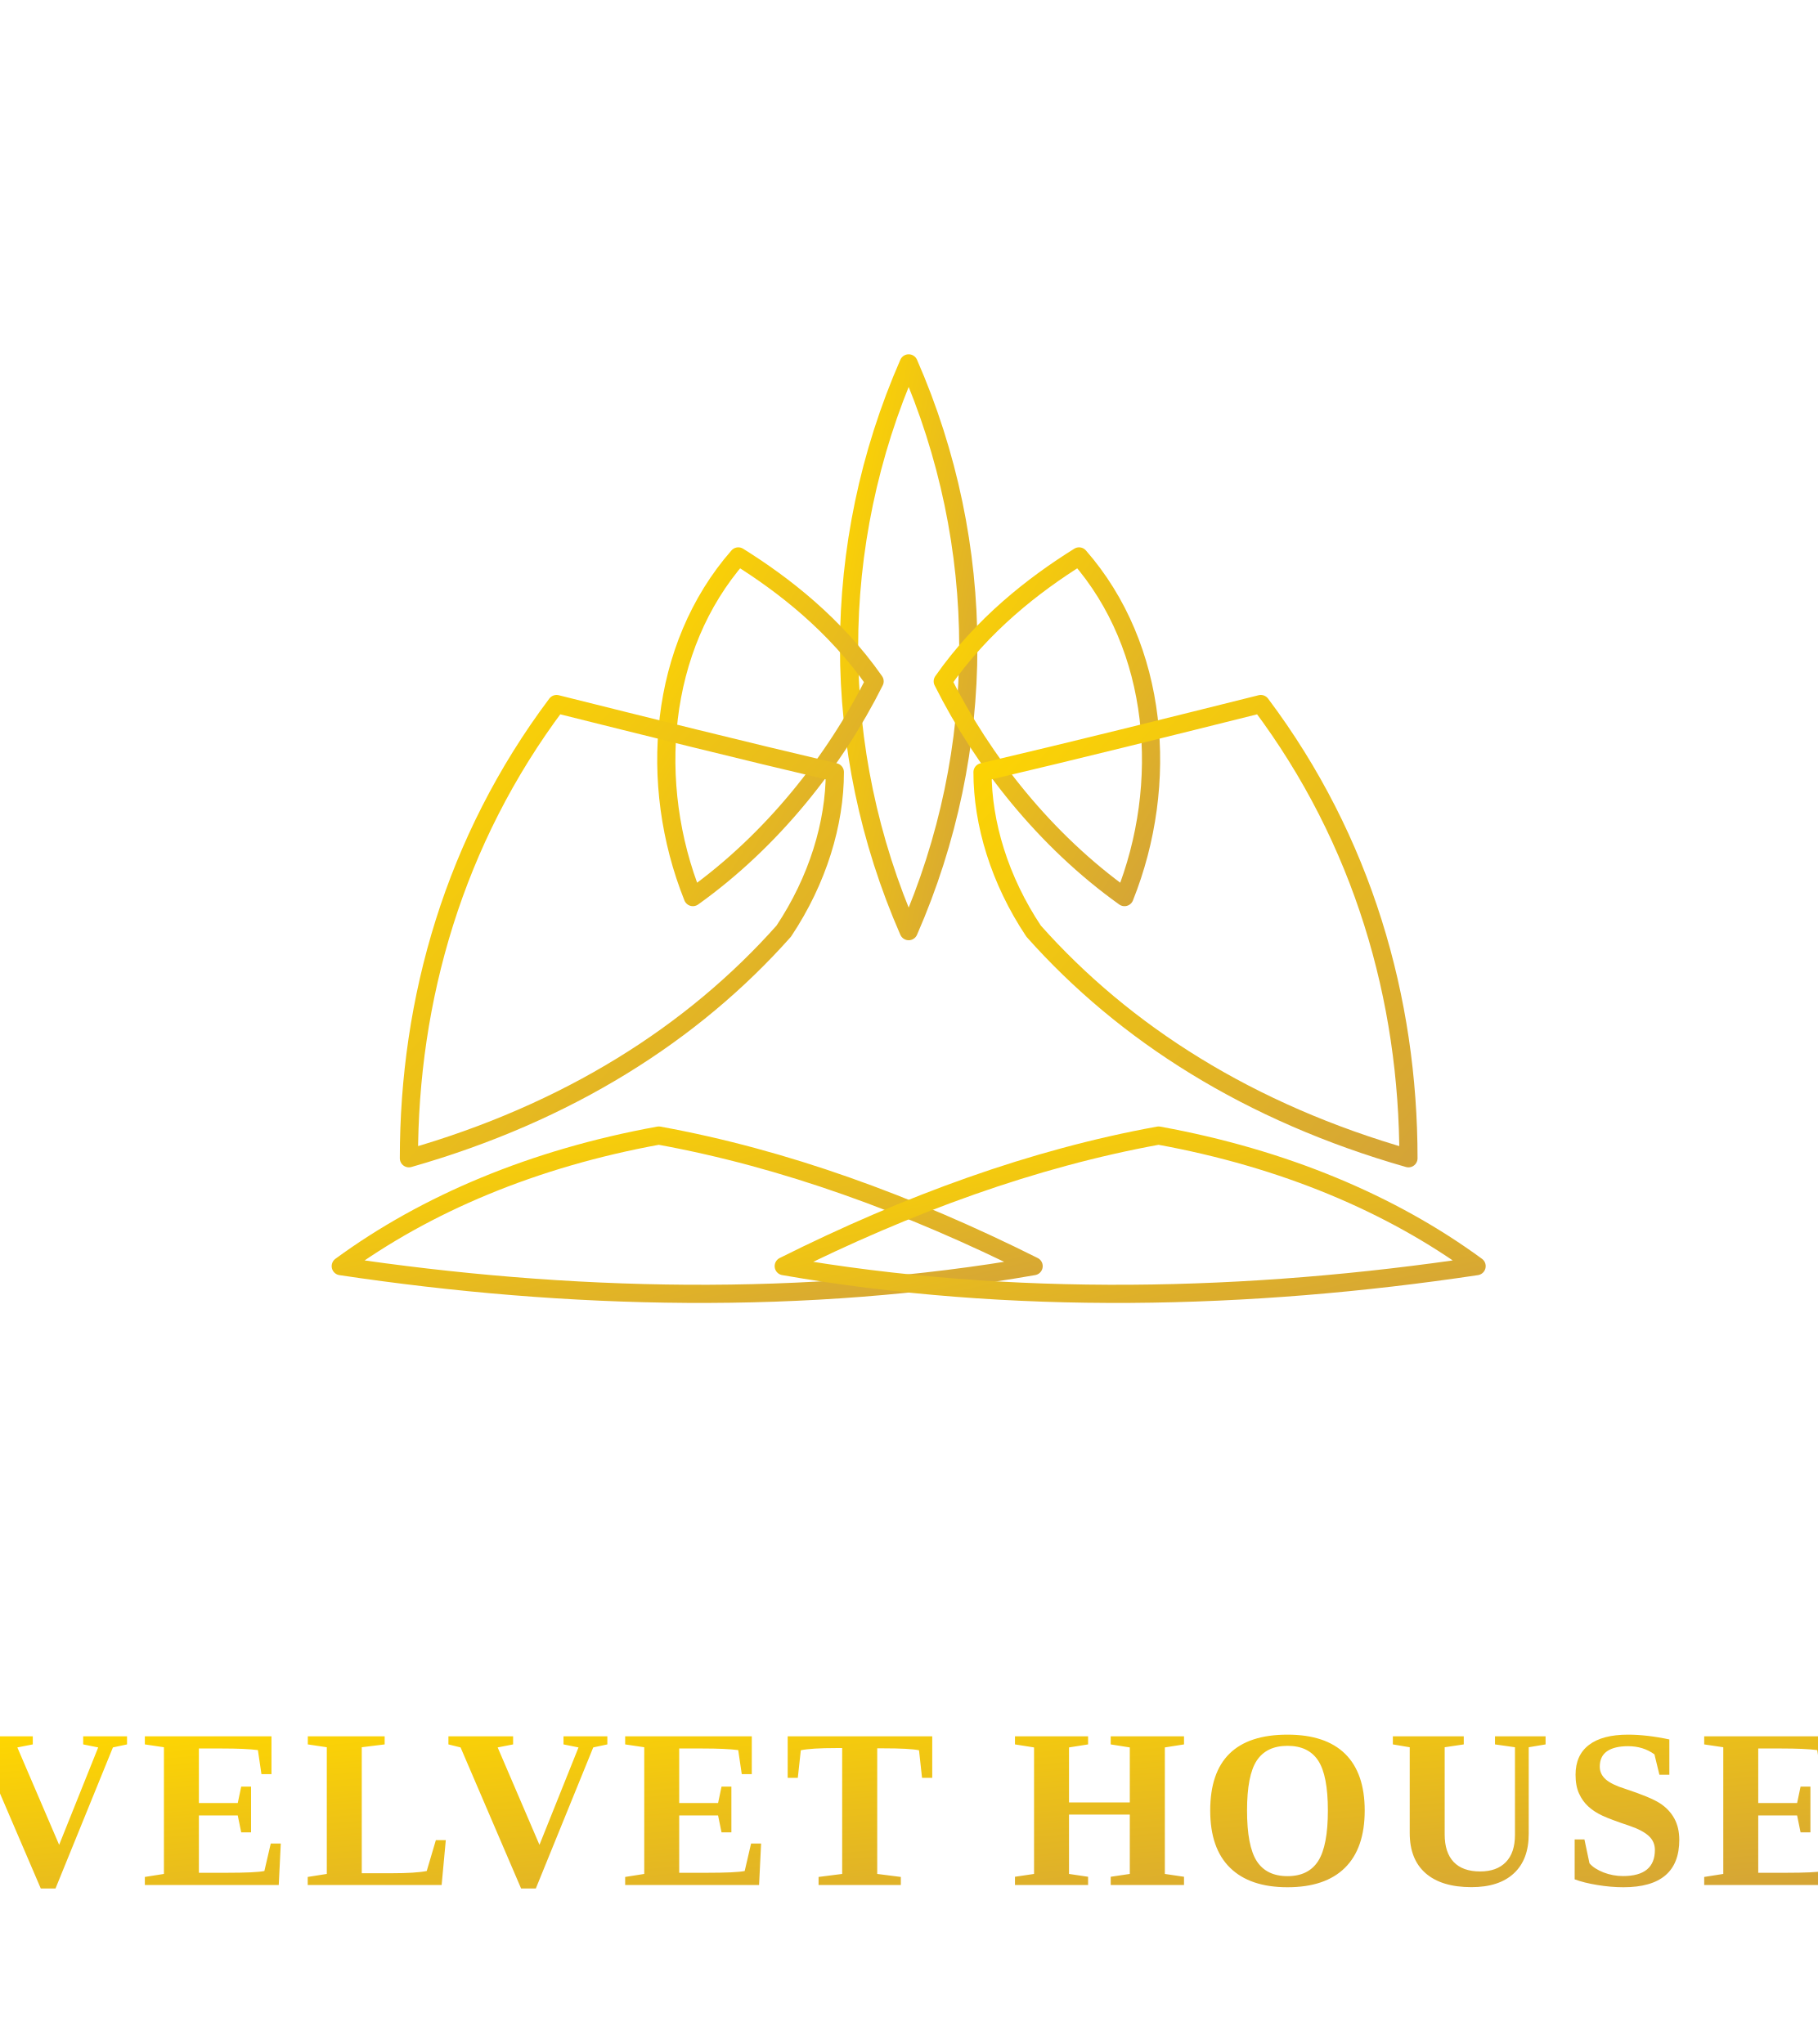
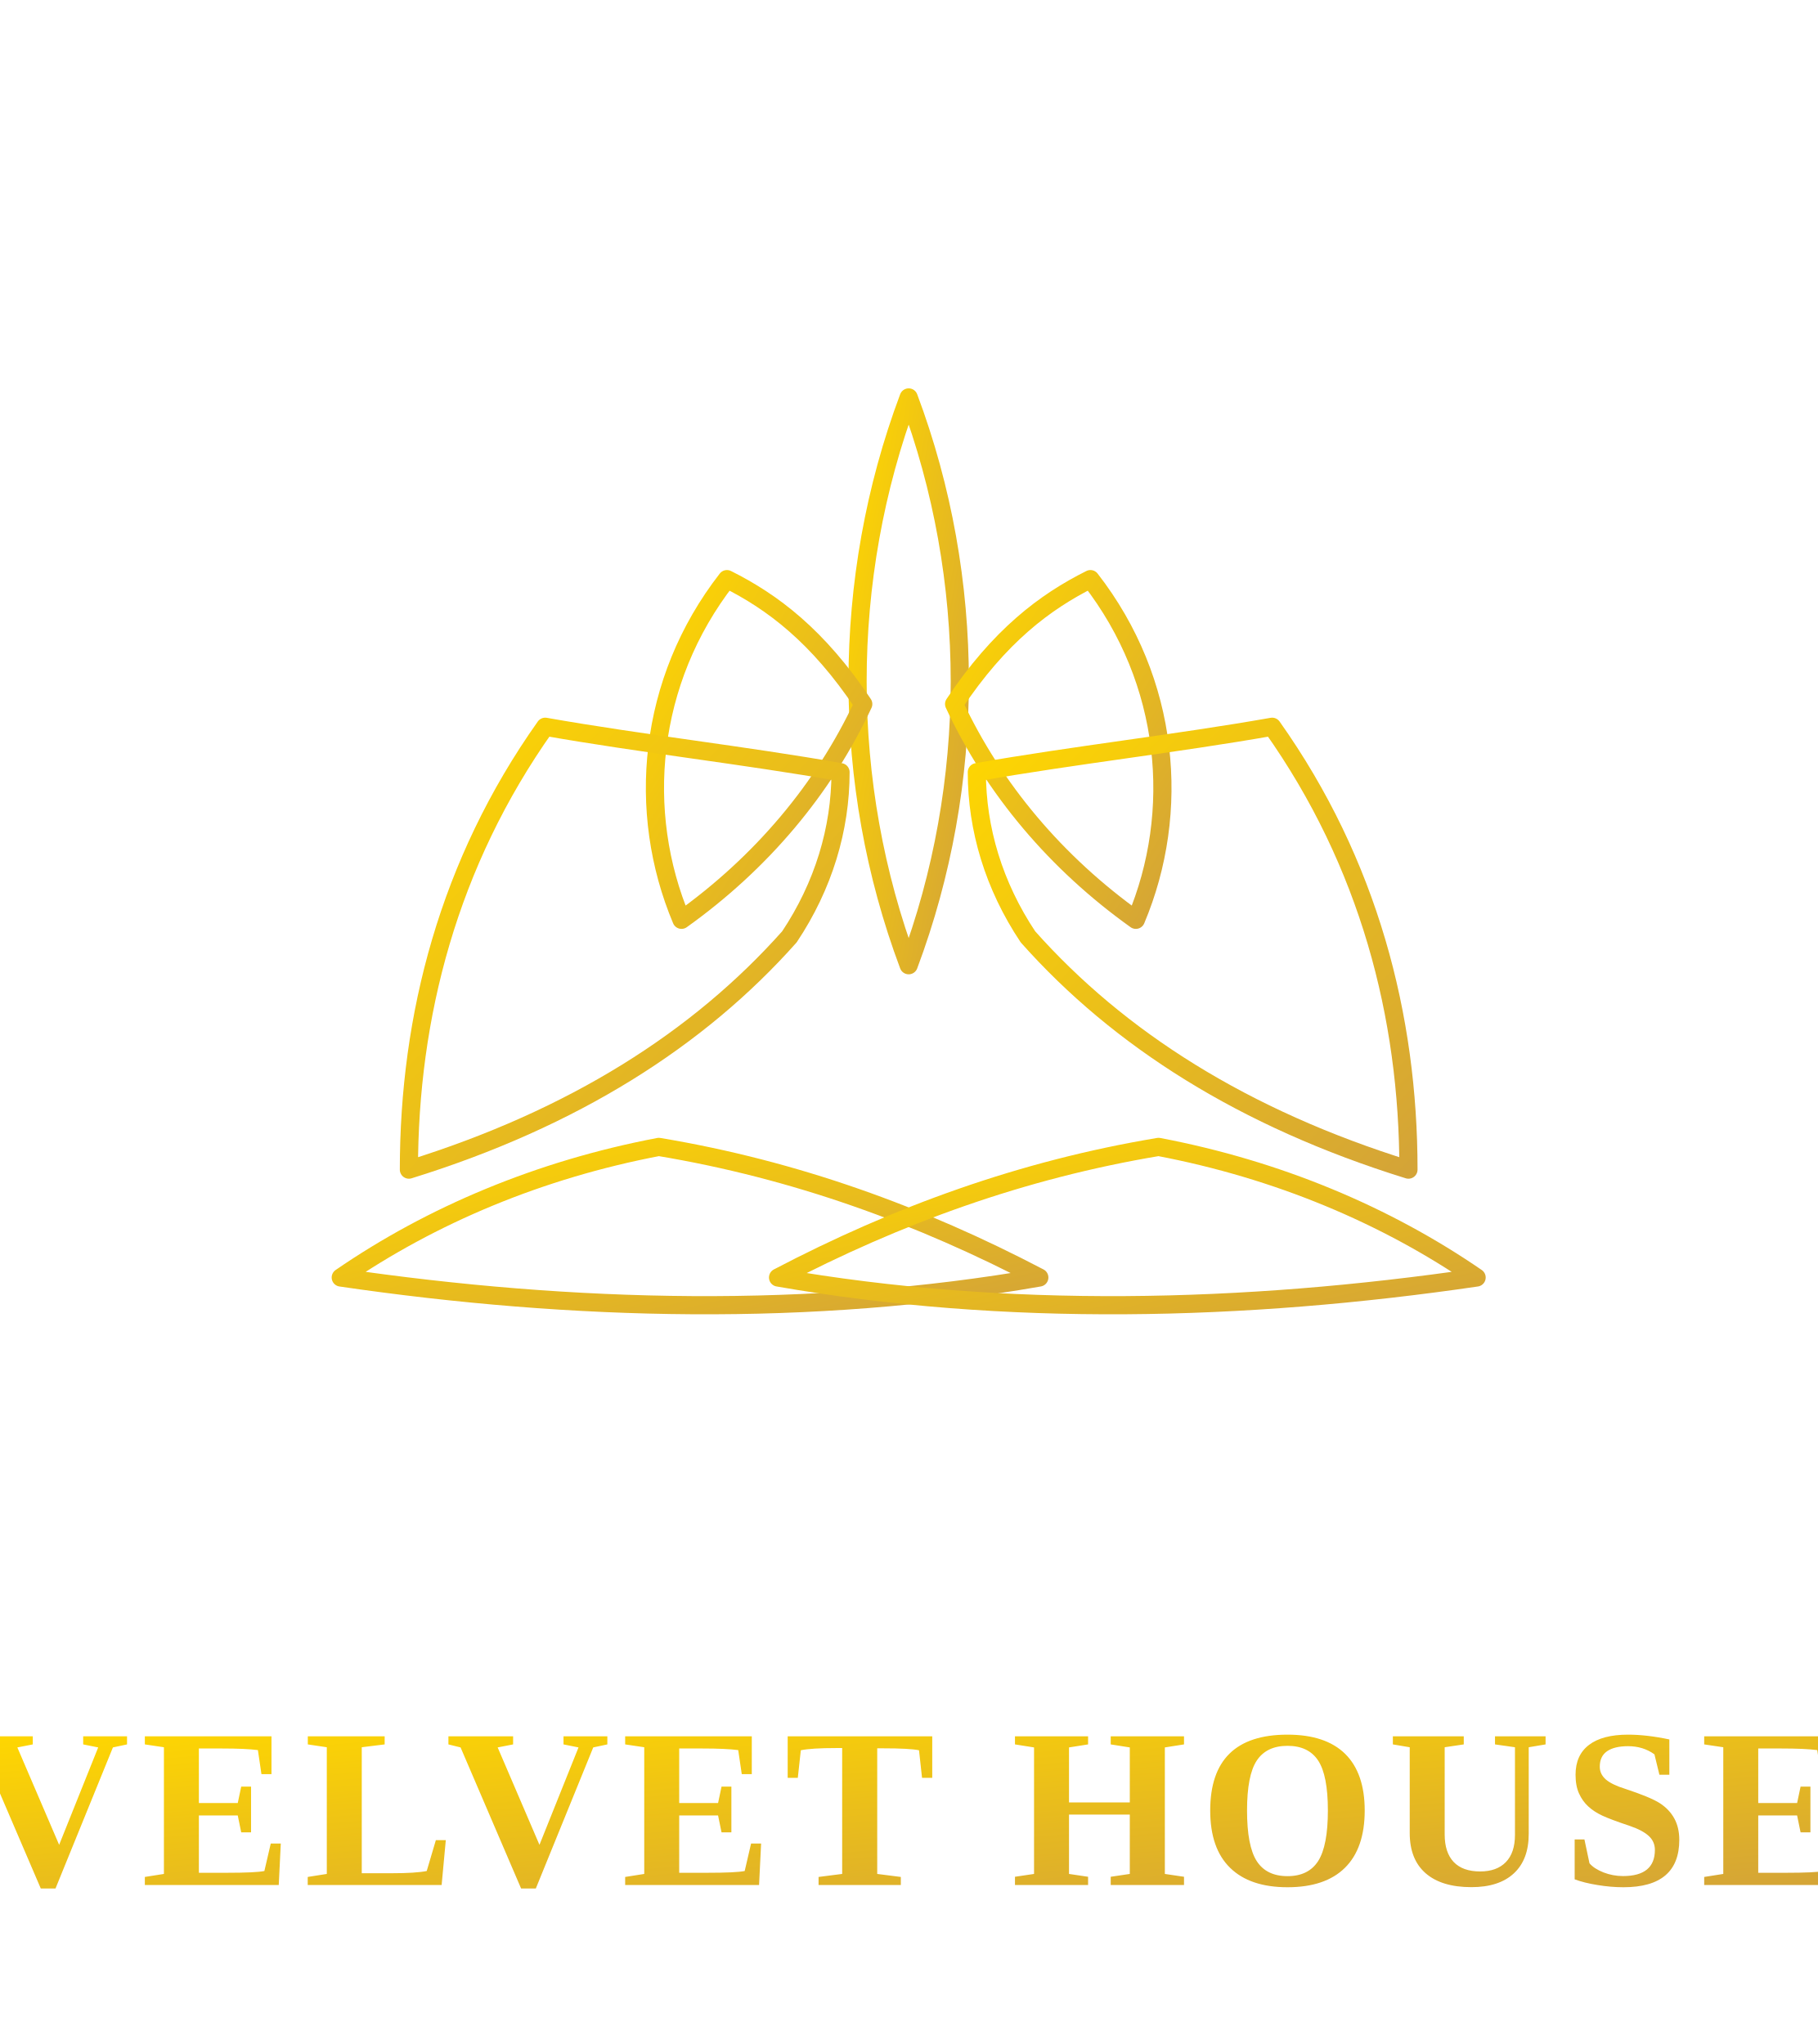
<svg xmlns="http://www.w3.org/2000/svg" viewBox="0 0 320 360">
  <defs>
    <linearGradient id="gold" x1="0" y1="0" x2="1" y2="1">
      <stop offset="0%" stop-color="#FFD700" />
      <stop offset="100%" stop-color="#D4A437" />
    </linearGradient>
    <style>
-       .s { vector-effect: non-scaling-stroke; stroke-linecap:round; stroke-linejoin:round; }
+       .s { fill:none; stroke:url(#gold); stroke-width:3.2; stroke-linecap:round; stroke-linejoin:round; vector-effect:non-scaling-stroke; }
    </style>
  </defs>
-   <path class="s" fill="none" stroke="url(#gold)" stroke-width="3.2" d="M160 64            C146 96 146 132 160 164            C174 132 174 96 160 64 Z" />
-   <path class="s" fill="none" stroke="url(#gold)" stroke-width="3.2" d="M130 98            C116 114 114 138 122 158            C136 148 147 134 154 120            C147 110 138 103 130 98 Z" />
-   <path class="s" fill="none" stroke="url(#gold)" stroke-width="3.2" d="M190 98            C182 103 173 110 166 120            C173 134 184 148 198 158            C206 138 204 114 190 98 Z" />
-   <path class="s" fill="none" stroke="url(#gold)" stroke-width="3.2" d="M98 124            C80 148 72 176 72 204            C100 196 122 182 138 164            C144 155 147 145 147 136            C130 132 114 128 98 124 Z" />
-   <path class="s" fill="none" stroke="url(#gold)" stroke-width="3.2" d="M222 124            C206 128 190 132 173 136            C173 145 176 155 182 164            C198 182 220 196 248 204            C248 176 240 148 222 124 Z" />
-   <path class="s" fill="none" stroke="url(#gold)" stroke-width="3.2" d="M116 200            C94 204 75 212 60 223            C100 229 142 230 182 223            C160 212 138 204 116 200 Z" />
-   <path class="s" fill="none" stroke="url(#gold)" stroke-width="3.2" d="M204 200            C182 204 160 212 138 223            C178 230 220 229 260 223            C245 212 226 204 204 200 Z" />
+   <path class="s" d="M160 70                      C148 102 148 138 160 170                      C172 138 172 102 160 70 Z" />
+   <path class="s" d="M128 102                      C114 120 112 143 120 162                      C134 152 145 139 152 124                      C144 112 136 106 128 102 Z" />
+   <path class="s" d="M192 102                      C184 106 176 112 168 124                      C175 139 186 152 200 162                      C208 143 206 120 192 102 Z" />
+   <path class="s" d="M96 128                      C79 152 72 179 72 206                      C101 197 123 183 139 165                      C145 156 148 146 148 136                      C131 133 113 131 96 128 Z" />
+   <path class="s" d="M224 128                      C207 131 189 133 172 136                      C172 146 175 156 181 165                      C197 183 219 197 248 206                      C248 179 241 152 224 128 Z" />
+   <path class="s" d="M116 202                      C95 206 76 214 60 225                      C101 231 143 232 183 225                      C162 214 140 206 116 202 Z" />
+   <path class="s" d="M204 202                      C180 206 158 214 137 225                      C177 232 219 231 260 225                      C244 214 225 206 204 202 Z" />
  <text x="50%" y="332" text-anchor="middle" font-size="40" font-family="Georgia, 'Times New Roman', serif" fill="url(#gold)" font-weight="700" letter-spacing="2">
    VELVET HOUSE
  </text>
</svg>
